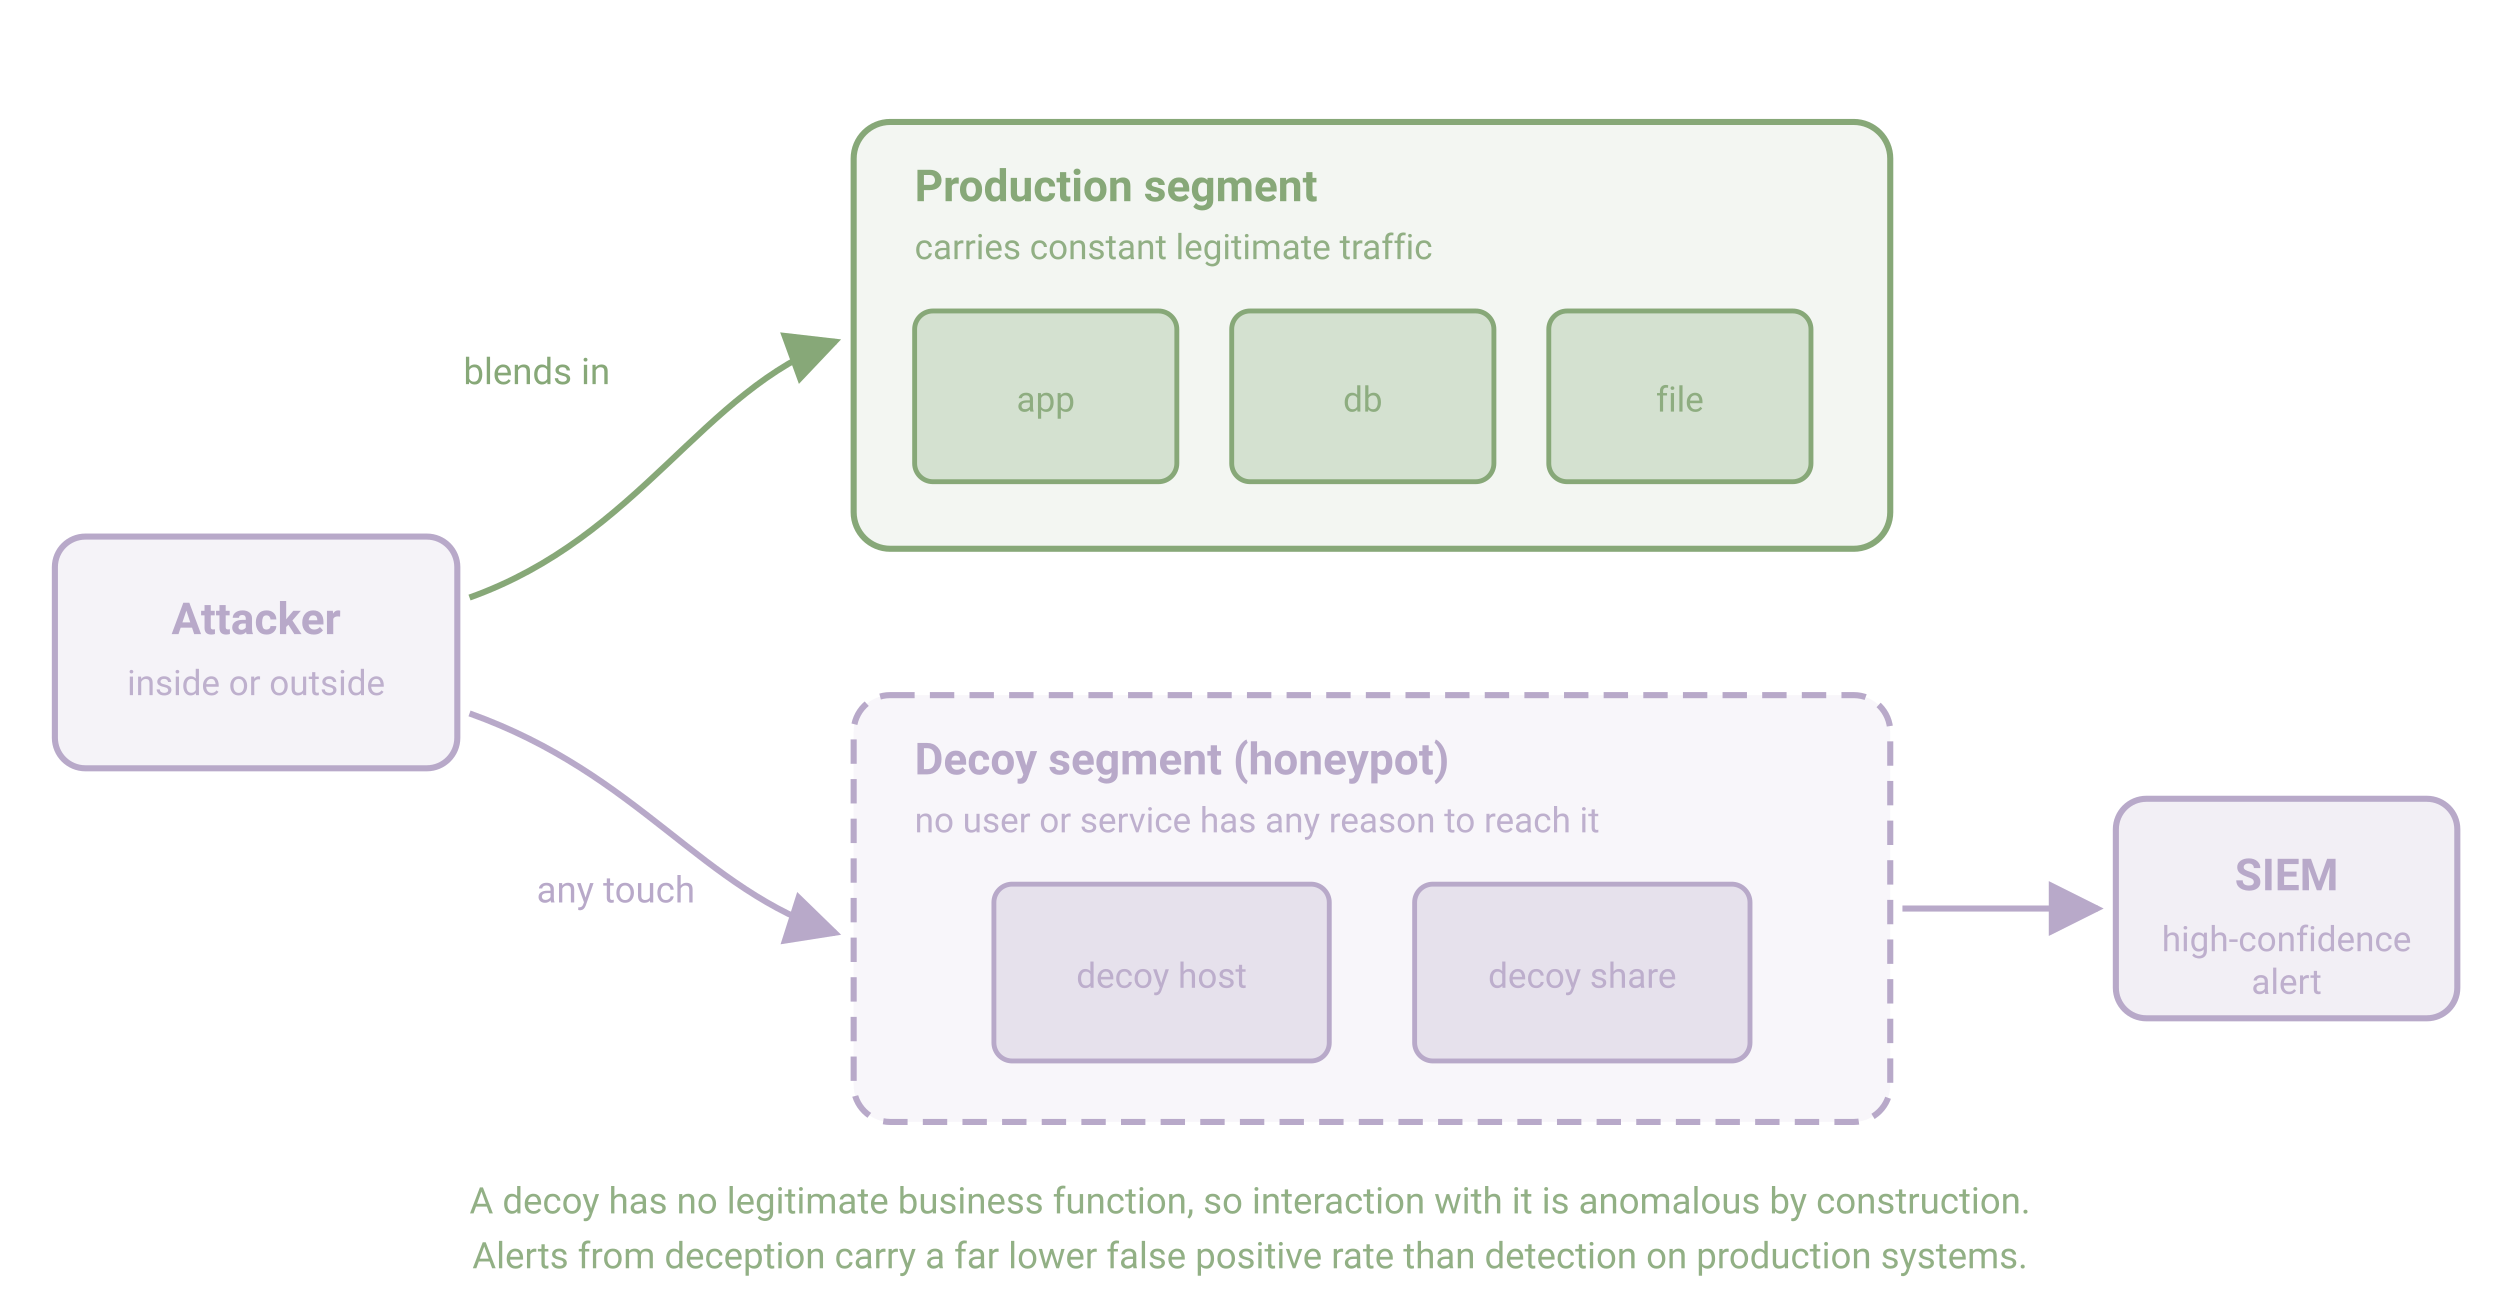
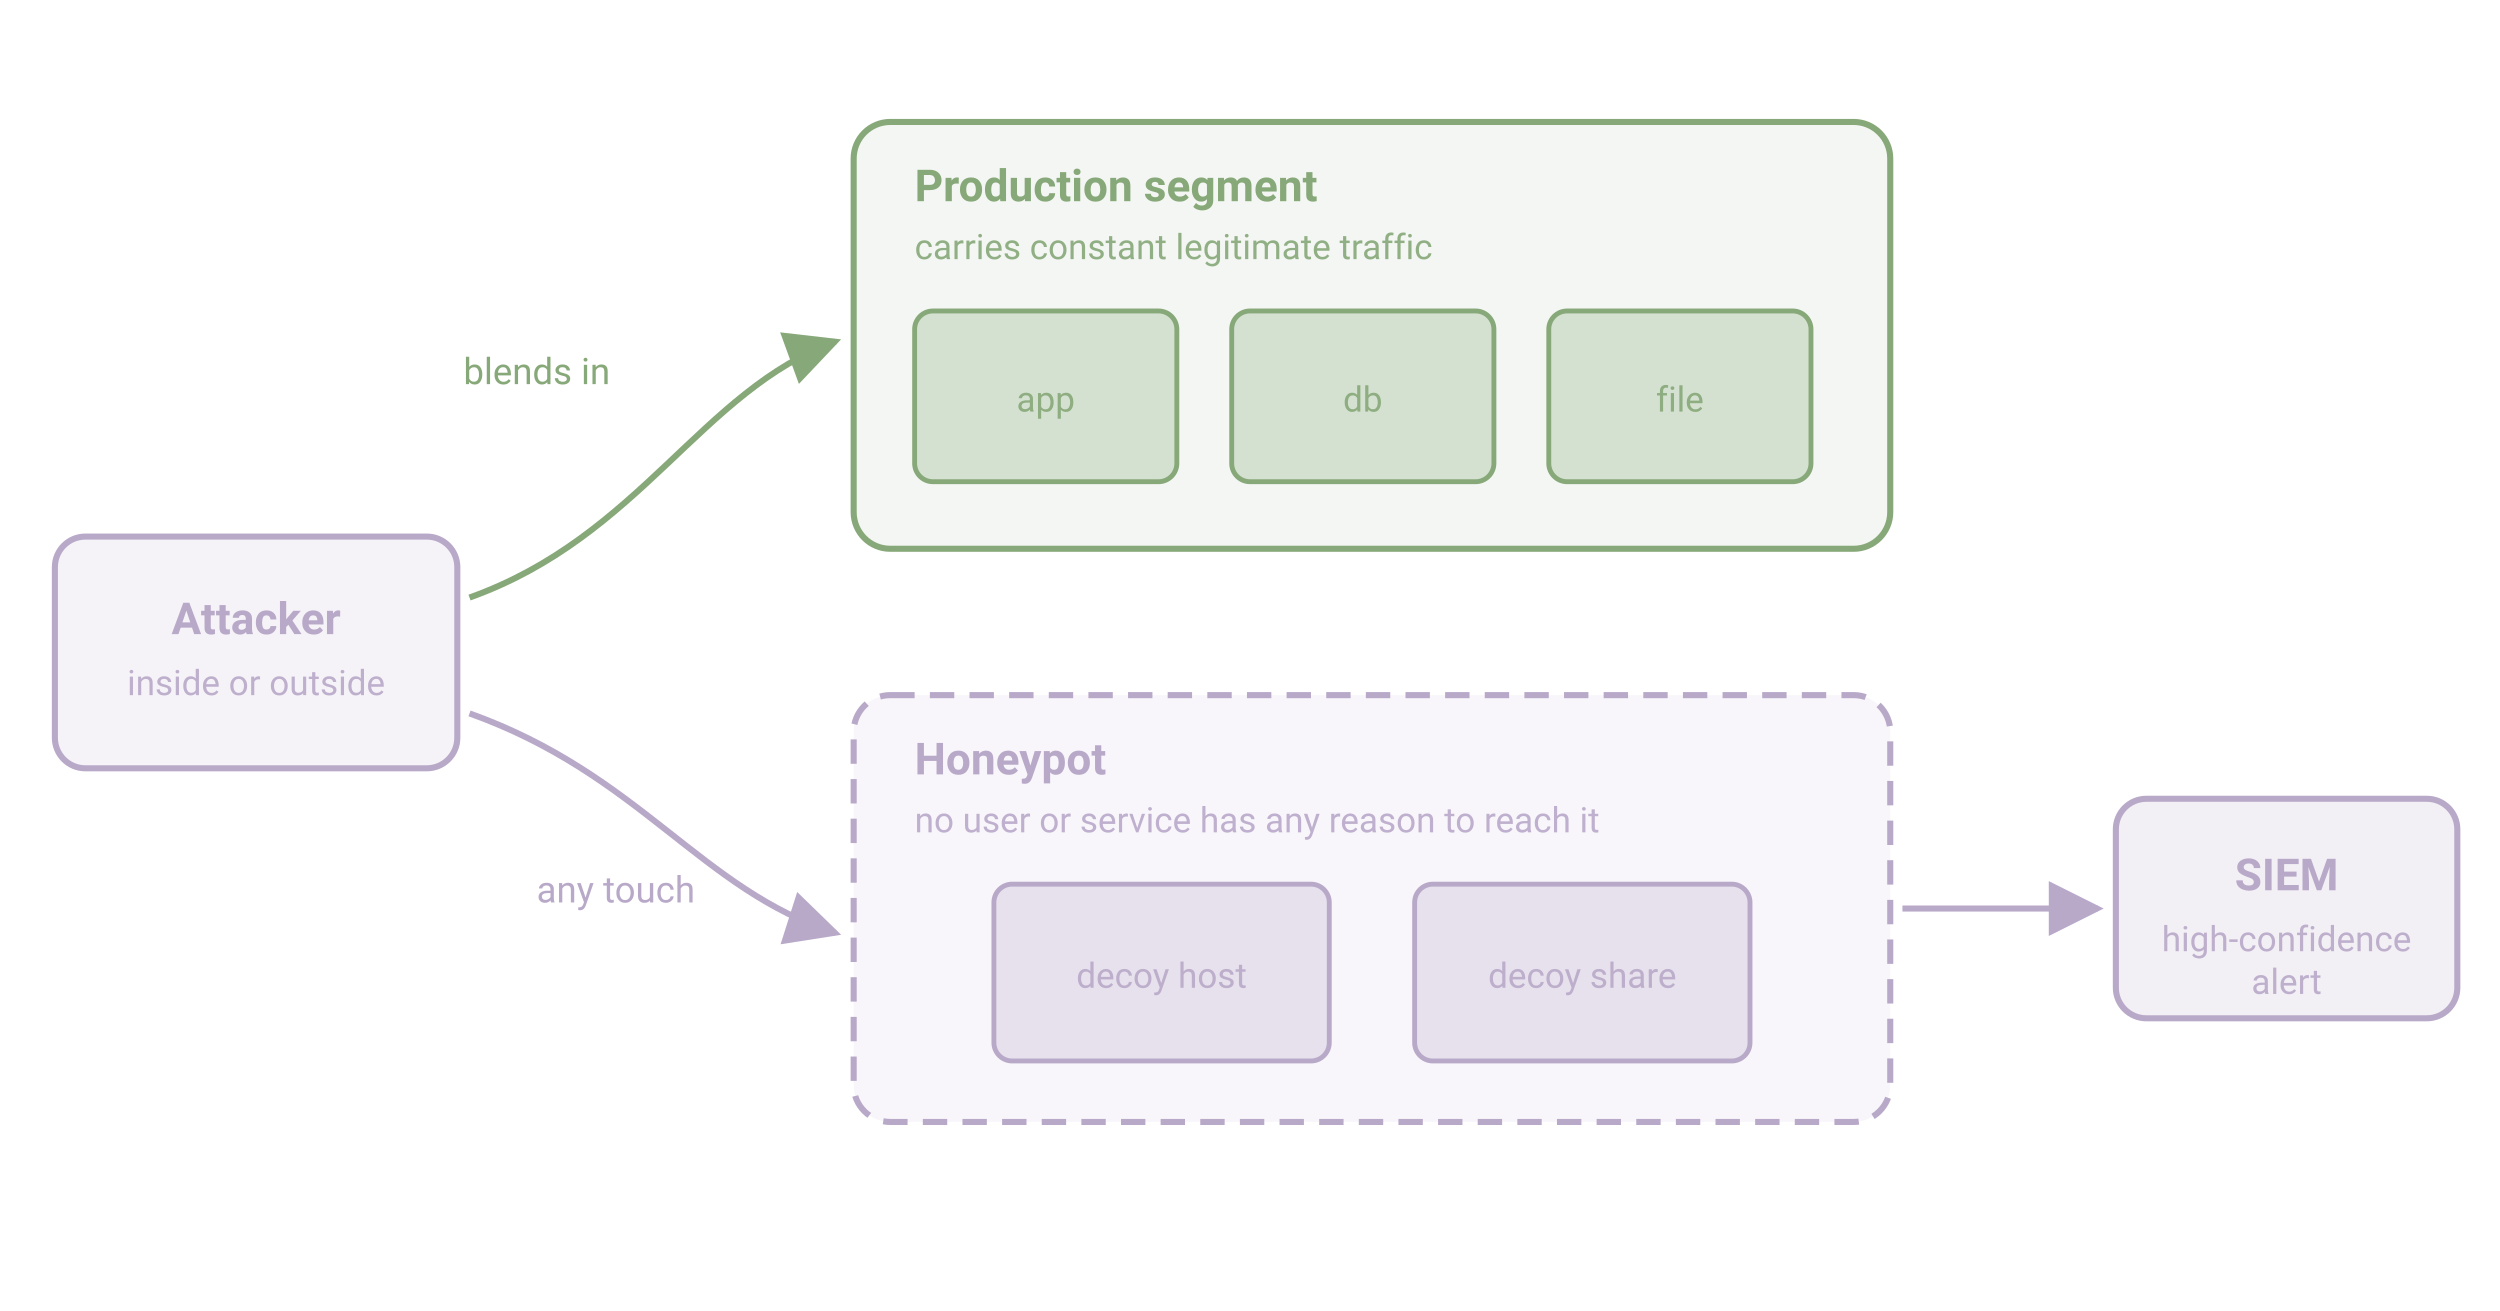
<svg xmlns="http://www.w3.org/2000/svg" width="820" height="430" viewBox="0 0 820 430" role="img" aria-labelledby="t d">
  <defs>
    <marker id="as" markerWidth="9" markerHeight="9" refX="8" refY="4.5" orient="auto">
      <path d="M0,0 L9,4.5 L0,9 Z" fill="#87A878" />
    </marker>
    <marker id="al" markerWidth="9" markerHeight="9" refX="8" refY="4.5" orient="auto">
      <path d="M0,0 L9,4.5 L0,9 Z" fill="#B8A9C9" />
    </marker>
  </defs>
  <style>
 text{font-family:'Segoe UI',system-ui,-apple-system,Roboto,Arial,sans-serif}
 .hd{font-size:14.5px;font-weight:600}
 .sb{font-size:11.5px;fill-opacity:.9}
 .lb{font-size:12px}
 .cap{font-size:12px;fill-opacity:.9}
 .sg{fill:#87A878}.lv{fill:#B8A9C9}
</style>
  <rect x="18" y="176" width="132" height="76" rx="10" fill="#B8A9C9" fill-opacity=".14" stroke="#B8A9C9" stroke-width="2" />
  <text class="hd lv" x="84" y="208" text-anchor="middle">Attacker</text>
  <text class="sb lv" x="84" y="228" text-anchor="middle">inside or outside</text>
  <rect x="280" y="40" width="340" height="140" rx="12" fill="#87A878" fill-opacity=".10" stroke="#87A878" stroke-width="2" />
  <text class="hd sg" x="300" y="66">Production segment</text>
  <text class="sb sg" x="300" y="85">carries constant legitimate traffic</text>
  <g fill="#87A878" fill-opacity=".28" stroke="#87A878" stroke-width="1.6">
    <rect x="300" y="102" width="86" height="56" rx="6" />
    <rect x="404" y="102" width="86" height="56" rx="6" />
    <rect x="508" y="102" width="86" height="56" rx="6" />
  </g>
  <g fill="#87A878" class="sb" text-anchor="middle">
    <text x="343" y="135">app</text>
    <text x="447" y="135">db</text>
    <text x="551" y="135">file</text>
  </g>
  <rect x="280" y="228" width="340" height="140" rx="12" fill="#B8A9C9" fill-opacity=".10" stroke="#B8A9C9" stroke-width="2" stroke-dasharray="8 5" />
-   <text class="hd lv" x="300" y="254">Decoy segment (honeypot)</text>
+   <text class="hd lv" x="300" y="254">Honeypot</text>
  <text class="sb lv" x="300" y="273">no user or service has any reason to reach it</text>
  <g fill="#B8A9C9" fill-opacity=".28" stroke="#B8A9C9" stroke-width="1.6">
    <rect x="326" y="290" width="110" height="58" rx="6" />
    <rect x="464" y="290" width="110" height="58" rx="6" />
  </g>
  <g fill="#B8A9C9" class="sb" text-anchor="middle">
    <text x="381" y="324">decoy host</text>
    <text x="519" y="324">decoy share</text>
  </g>
  <path d="M154 196 C210 176 230 128 274 112" fill="none" stroke="#87A878" stroke-width="2" marker-end="url(#as)" />
  <text class="lb sg" x="152" y="126">blends in</text>
  <path d="M154 234 C210 254 230 292 274 306" fill="none" stroke="#B8A9C9" stroke-width="2" marker-end="url(#al)" />
  <text class="lb lv" x="176" y="296">any touch</text>
  <path d="M624 298 L688 298" fill="none" stroke="#B8A9C9" stroke-width="2" marker-end="url(#al)" />
  <rect x="694" y="262" width="112" height="72" rx="10" fill="#B8A9C9" fill-opacity=".18" stroke="#B8A9C9" stroke-width="2" />
  <text class="hd lv" x="750" y="292" text-anchor="middle">SIEM</text>
  <text class="sb lv" x="750" y="312" text-anchor="middle">high-confidence</text>
  <text class="sb lv" x="750" y="326" text-anchor="middle">alert</text>
-   <text class="cap sg" x="410" y="398" text-anchor="middle">A decoy has no legitimate business function, so interaction with it is anomalous by construction.</text>
-   <text class="cap sg" x="410" y="416" text-anchor="middle">Alerts from deception carry a far lower false positive rate than detection on production systems.</text>
</svg>
